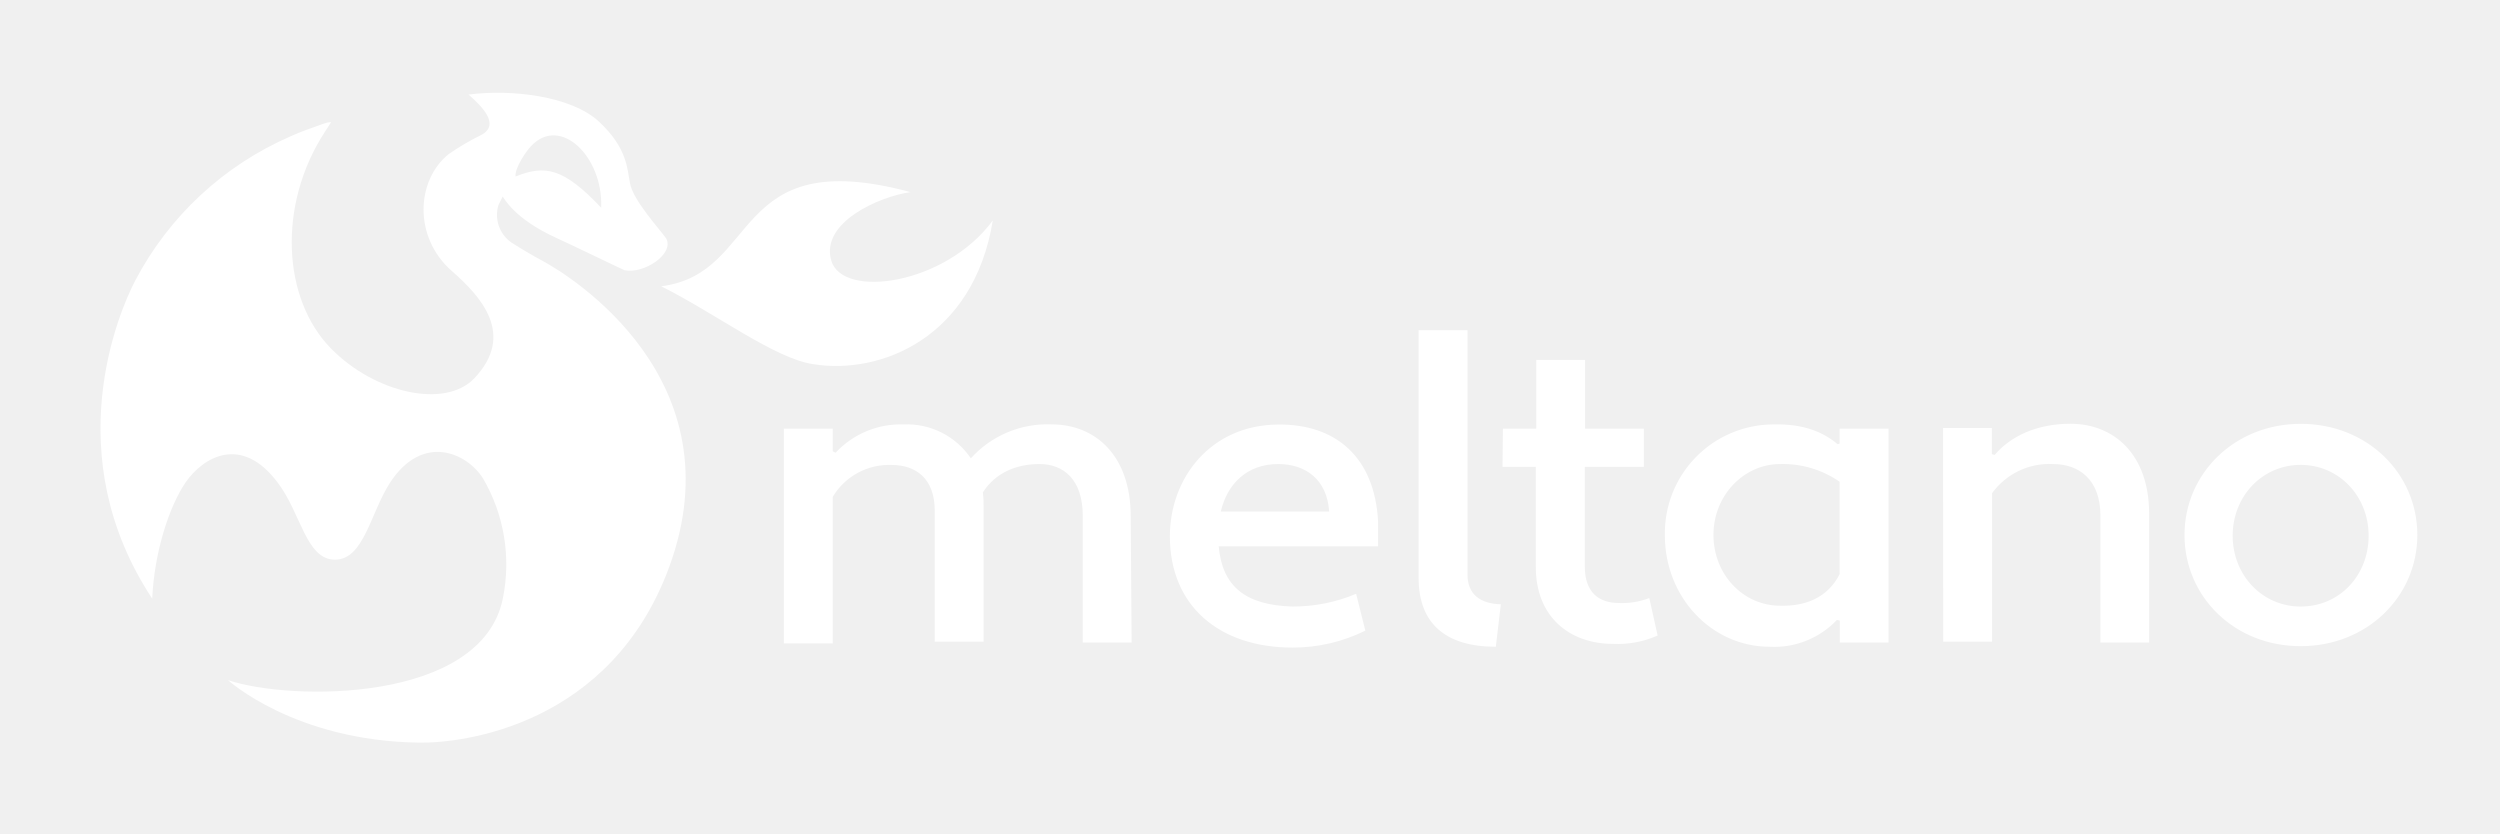
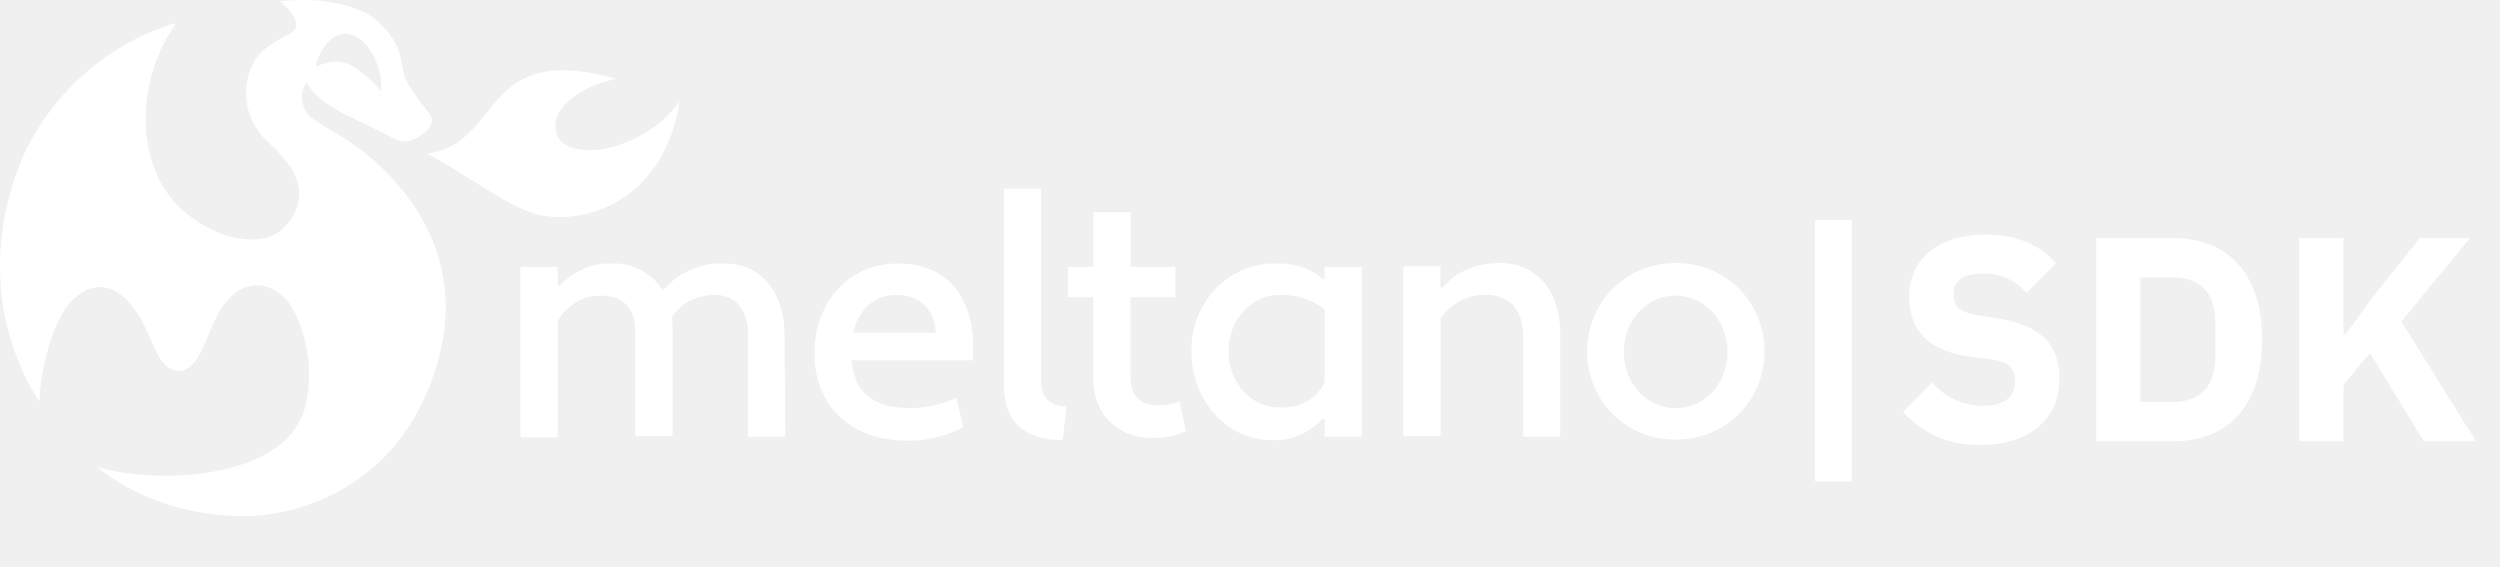
- <svg xmlns="http://www.w3.org/2000/svg" id="Layer_1" data-name="Layer 1" viewBox="0 0 600 200">
-   <defs>
-     <style>.cls-1{fill:#fff;}</style>
-   </defs>
-   <g id="Layer_2" data-name="Layer 2">
-     <g id="Layer_2-2" data-name="Layer 2-2">
-       <path class="cls-1" d="M271.59,154.2H259.86V123.78c0-8.67-4.59-12.41-10.37-12.41-5.44,0-10.54,2-13.6,6.8a22.78,22.78,0,0,1,.17,3.4V154H224.34V122.59c0-7.82-4.59-11-10.37-11a15.75,15.75,0,0,0-14.11,7.65v35.18H188.13V102.88h11.73v5.43l.68.34a21.36,21.36,0,0,1,16.32-6.79A18.49,18.49,0,0,1,233,110a24.74,24.74,0,0,1,19.37-8.15c10.54,0,19,7.47,19,22.09ZM330.73,125v6.12H292.49c.85,9.52,6.29,14.11,17.68,14.45a39,39,0,0,0,15.3-3.06l2.21,8.84a39.08,39.08,0,0,1-17.51,4.07c-17.51,0-29.4-10-29.4-26.68,0-14.11,9.85-26.68,25.83-26.85C320.71,101.69,329.88,109.84,330.73,125ZM293,122.76h26c-.51-7.65-5.61-11.39-12.24-11.39C299.29,111.37,294.53,116.13,293,122.76ZM359,155.22c-12.07,0-18.53-5.6-18.53-16.48V79.25h11.73v58.64c0,4.76,3.06,7,8,7.14Zm1.7-52.34h8V86.39h11.72v16.49h14.11v9.17H380.36v24c0,6.12,3.4,8.67,8.16,8.67a17.88,17.88,0,0,0,7.31-1.19l2,9a23.59,23.59,0,0,1-10.71,2c-10.53,0-18.52-6.62-18.52-18.35V112.05h-8ZM441,106.62l.51-.17v-3.57h11.73V154.2H441.55v-5.26l-.68-.17a20.67,20.67,0,0,1-16.15,6.45c-13.93,0-25.15-11.89-25.15-26.68a26.11,26.11,0,0,1,25.83-26.68h.34c7.14-.17,11.9,1.87,15.3,4.76Zm.51,31.1v-22.1a23.9,23.9,0,0,0-14.28-4.25c-8.66,0-16,7.48-16,17s7.14,17,16,17C433.22,145.54,438.66,143.5,441.55,137.72Zm24.82-35h11.72V109l.68.17c3.74-4.41,10-7.47,18.19-7.47,10.37,0,18.87,7.3,18.87,21.58V154.2H504.1V123.78c0-8.67-5.1-12.41-11.39-12.41a17,17,0,0,0-14.62,7V154H466.37Zm85.83-1c16,0,28,11.89,28,26.68s-12.07,26.68-28,26.68-27.88-11.89-27.88-26.68,12.07-26.68,27.88-26.68Zm0,43.85c9.35,0,16.31-7.48,16.31-17s-7.13-17-16.31-17-16.32,7.48-16.32,17,7.14,17,16.32,17Z" />
-       <path class="cls-1" d="M238.27,52.91c-11.38,15.46-36,18.86-38.75,9.68s11.56-15.46,19-16.48c-43.51-11.73-35.69,19.54-59.83,22.6,13.26,6.63,27.2,17.34,36.54,18.7C211.25,90,233.69,81.12,238.27,52.91Z" />
-       <path class="cls-1" d="M130.18,62.59c-2.55-1.36-5.1-2.89-7.48-4.41a8.07,8.07,0,0,1-3.06-9l1-2c.34.34,2.72,5.27,12.75,9.86,3.4,1.53,16,7.64,16.48,7.81,4.59,1,12.07-3.91,10-7.64-1.53-2.21-8-9.18-8.67-13.26-.68-3.23-.51-8.33-7.48-14.79-6.62-6.12-21.07-7.82-31.27-6.46,2.89,2.55,7.82,7.14,3.06,9.69a59,59,0,0,0-7.82,4.59c-7.82,6.29-8.5,19.89.68,28,7,6.12,15.47,15.3,5.44,25.84-7,7.31-23.79,3.57-34.33-7.14-11.73-11.9-12.92-34.5-1.53-52l1.53-2.38a6,6,0,0,0-1.7.34c-2.72,1-5.44,1.87-8,3.06A76.53,76.53,0,0,0,32.45,67.35c-3.91,7.48-18.7,41.81,4.08,76.32.51-11.22,4.08-22.1,8-27.88,4.24-6.12,13.42-11.55,22.09,0,5.61,7.31,6.8,18.53,13.77,18.53s8.5-11.22,13.25-18.53c7.82-11.89,18.36-7.14,22.27-1a40.86,40.86,0,0,1,4.76,28.9c-5.1,25-50.82,24.64-65.95,19.54,0,0,16,14.62,45.89,15,10.71.17,46.06-4.25,60-42.15C177.09,91.15,137.15,66.33,130.18,62.59Zm-2.72-27.53c7-7.48,17.33,2.55,16.82,14.79-9-9.52-13.42-10.37-20.56-7.48C123.55,40.16,126.44,36.08,127.46,35.06Z" />
-     </g>
-   </g>
+ <svg xmlns="http://www.w3.org/2000/svg" width="1099" height="249" viewBox="0 0 1099 249" fill="none">
+   <path d="M345.224 191.972H328.861V147.711C328.861 135.096 322.458 129.654 314.395 129.654C306.806 129.654 299.692 132.564 295.423 139.548C295.62 141.189 295.699 142.842 295.66 144.495V191.681H279.311V145.979C279.311 134.601 272.908 129.974 264.844 129.974C260.908 129.819 257.004 130.77 253.541 132.728C250.078 134.687 247.184 137.58 245.161 141.105V192.292H228.798V117.301H245.161V125.202L246.11 125.697C249.009 122.451 252.54 119.889 256.467 118.185C260.394 116.481 264.625 115.674 268.876 115.817C273.287 115.616 277.674 116.6 281.616 118.674C285.558 120.747 288.924 123.842 291.391 127.661C294.785 123.737 298.965 120.64 303.635 118.591C308.305 116.541 313.35 115.589 318.412 115.803C333.116 115.803 344.917 126.671 344.917 147.944L345.224 191.972ZM427.725 149.486V158.39H374.38C375.566 172.242 383.154 178.921 399.043 179.415C406.373 179.446 413.633 177.931 420.387 174.963L423.47 187.825C415.88 191.752 407.516 193.78 399.043 193.747C374.617 193.747 358.03 179.197 358.03 154.928C358.03 134.398 371.771 116.108 394.063 115.861C413.747 115.57 426.539 127.428 427.725 149.486ZM375.091 146.227H411.361C410.65 135.096 403.535 129.654 394.287 129.654C383.866 129.654 377.226 136.58 375.091 146.227ZM467.161 193.456C450.324 193.456 441.312 185.308 441.312 169.478V82.92H457.675V168.241C457.675 175.167 461.944 178.426 468.835 178.63L467.161 193.456ZM469.533 117.301H480.693V93.308H497.042V117.301H516.726V130.644H496.958V165.564C496.958 174.468 501.702 178.178 508.342 178.178C511.819 178.35 515.293 177.76 518.539 176.447L521.329 189.542C516.635 191.715 511.518 192.711 506.389 192.452C491.699 192.452 480.553 182.82 480.553 165.753V130.644H469.393L469.533 117.301ZM581.551 122.743L582.263 122.496V117.301H598.626V191.972H582.319V184.319L581.37 184.071C578.494 187.249 574.988 189.734 571.098 191.355C567.207 192.976 563.024 193.693 558.841 193.456C539.408 193.456 523.757 176.156 523.757 154.637C523.651 149.612 524.502 144.616 526.261 139.938C528.02 135.259 530.651 130.991 534.002 127.38C537.354 123.77 541.359 120.889 545.785 118.904C550.211 116.919 554.971 115.87 559.789 115.817H560.264C570.224 115.57 576.864 118.538 581.607 122.743H581.551ZM582.263 167.993V135.838C576.424 131.615 569.444 129.449 562.342 129.654C550.262 129.654 540.022 140.538 540.022 154.389C540.022 168.241 549.983 179.124 562.342 179.124C570.698 179.372 578.287 176.403 582.319 167.993H582.263ZM616.887 117.068H633.236V126.206L634.185 126.453C639.402 120.037 648.135 115.584 659.56 115.584C674.026 115.584 685.883 126.206 685.883 146.983V191.972H669.576V147.711C669.576 135.096 662.461 129.654 653.687 129.654C649.743 129.447 645.812 130.27 642.251 132.048C638.689 133.827 635.61 136.505 633.292 139.839V191.681H616.942L616.887 117.068ZM736.62 115.613C758.94 115.613 775.68 132.913 775.68 154.433C775.68 175.952 758.842 193.252 736.62 193.252C714.397 193.252 697.727 175.952 697.727 154.433C697.727 132.913 714.565 115.613 736.62 115.613ZM736.62 179.415C749.663 179.415 759.372 168.532 759.372 154.68C759.372 140.829 749.426 129.945 736.62 129.945C723.813 129.945 713.853 140.829 713.853 154.68C713.853 168.532 723.813 179.415 736.62 179.415Z" fill="white" />
+   <path d="M298.743 44.595C282.868 67.089 248.523 72.036 244.687 58.679C240.85 45.322 260.813 36.185 271.192 34.701C210.495 17.634 221.404 63.132 187.729 67.584C206.227 77.231 225.673 92.814 238.702 94.792C261.05 98.561 292.354 85.64 298.743 44.595Z" fill="white" />
+   <path d="M147.957 58.679C144.4 56.7 140.843 54.474 137.523 52.263C135.574 50.832 134.111 48.794 133.344 46.44C132.577 44.087 132.545 41.541 133.254 39.168L134.649 36.258C135.123 36.752 138.443 43.926 152.435 50.604C157.178 52.83 174.755 61.72 175.425 61.968C181.828 63.423 192.263 56.279 189.375 50.851C187.241 47.636 178.215 37.495 177.28 31.558C176.332 26.858 176.569 19.438 166.846 10.039C157.611 1.134 137.453 -1.339 123.224 0.639C127.256 4.35 134.133 11.028 127.493 14.738C123.698 16.669 120.051 18.902 116.584 21.417C105.675 30.569 104.726 50.357 117.532 62.157C127.297 71.061 139.113 84.418 125.121 99.754C115.356 110.39 91.934 104.948 77.231 89.365C60.868 72.051 59.208 39.168 75.097 13.705L77.231 10.242C76.422 10.287 75.623 10.453 74.859 10.737C71.065 12.192 67.271 13.458 63.699 15.189C41.331 25.3 22.954 43.091 11.624 65.605C6.17 76.489 -14.463 126.439 17.316 176.651C18.027 160.326 23.007 144.495 28.476 136.085C34.39 127.181 47.197 119.28 59.291 136.085C67.117 146.721 68.777 163.046 78.5 163.046C88.224 163.046 90.358 146.721 96.984 136.085C107.893 118.785 122.596 125.697 128.051 134.63C135.17 147.309 137.536 162.289 134.691 176.68C127.576 213.055 63.797 212.531 42.691 205.11C42.691 205.11 65.011 226.383 106.707 226.935C121.648 227.183 170.961 220.752 190.407 165.607C213.397 100.234 157.681 64.121 147.957 58.679ZM144.163 18.623C153.928 7.74 168.338 22.333 167.627 40.143C155.072 26.291 148.906 25.054 138.946 29.259C138.709 26.044 142.74 20.107 144.163 18.623Z" fill="white" />
+   <path d="M797.914 211.664V96.72H814.042V211.664H797.914ZM870.534 195.536C862.683 195.536 856.027 194.213 850.566 191.568C845.105 188.837 840.454 185.339 836.614 181.072L849.414 168.144C855.473 174.971 862.939 178.384 871.814 178.384C876.593 178.384 880.134 177.403 882.438 175.44C884.742 173.477 885.894 170.875 885.894 167.632C885.894 165.157 885.211 163.109 883.846 161.488C882.481 159.781 879.707 158.629 875.526 158.032L866.694 156.88C857.222 155.685 850.267 152.827 845.83 148.304C841.478 143.781 839.302 137.765 839.302 130.256C839.302 126.245 840.07 122.576 841.606 119.248C843.142 115.92 845.318 113.061 848.134 110.672C851.035 108.283 854.534 106.448 858.63 105.168C862.811 103.803 867.547 103.12 872.838 103.12C879.579 103.12 885.51 104.187 890.63 106.32C895.75 108.453 900.145 111.568 903.814 115.664L890.886 128.72C888.753 126.245 886.15 124.24 883.078 122.704C880.091 121.083 876.294 120.272 871.686 120.272C867.334 120.272 864.091 121.04 861.958 122.576C859.825 124.112 858.758 126.245 858.758 128.976C858.758 132.048 859.569 134.267 861.19 135.632C862.897 136.997 865.627 137.979 869.382 138.576L878.214 139.984C887.43 141.435 894.257 144.293 898.694 148.56C903.131 152.741 905.35 158.715 905.35 166.48C905.35 170.747 904.582 174.672 903.046 178.256C901.51 181.84 899.249 184.912 896.262 187.472C893.361 190.032 889.734 192.037 885.382 193.488C881.03 194.853 876.081 195.536 870.534 195.536ZM921.481 104.656H955.145C961.033 104.656 966.409 105.595 971.273 107.472C976.137 109.349 980.276 112.165 983.689 115.92C987.102 119.589 989.748 124.24 991.625 129.872C993.502 135.419 994.441 141.904 994.441 149.328C994.441 156.752 993.502 163.28 991.625 168.912C989.748 174.459 987.102 179.109 983.689 182.864C980.276 186.533 976.137 189.307 971.273 191.184C966.409 193.061 961.033 194 955.145 194H921.481V104.656ZM955.145 176.72C960.948 176.72 965.513 175.099 968.841 171.856C972.169 168.613 973.833 163.408 973.833 156.24V142.416C973.833 135.248 972.169 130.043 968.841 126.8C965.513 123.557 960.948 121.936 955.145 121.936H940.937V176.72H955.145ZM1041.84 155.088L1030.19 169.168V194H1010.73V104.656H1030.19V147.152H1030.96L1043.63 129.872L1063.72 104.656H1085.74L1055.66 141.392L1088.43 194H1065.51L1041.84 155.088Z" fill="white" />
</svg>
